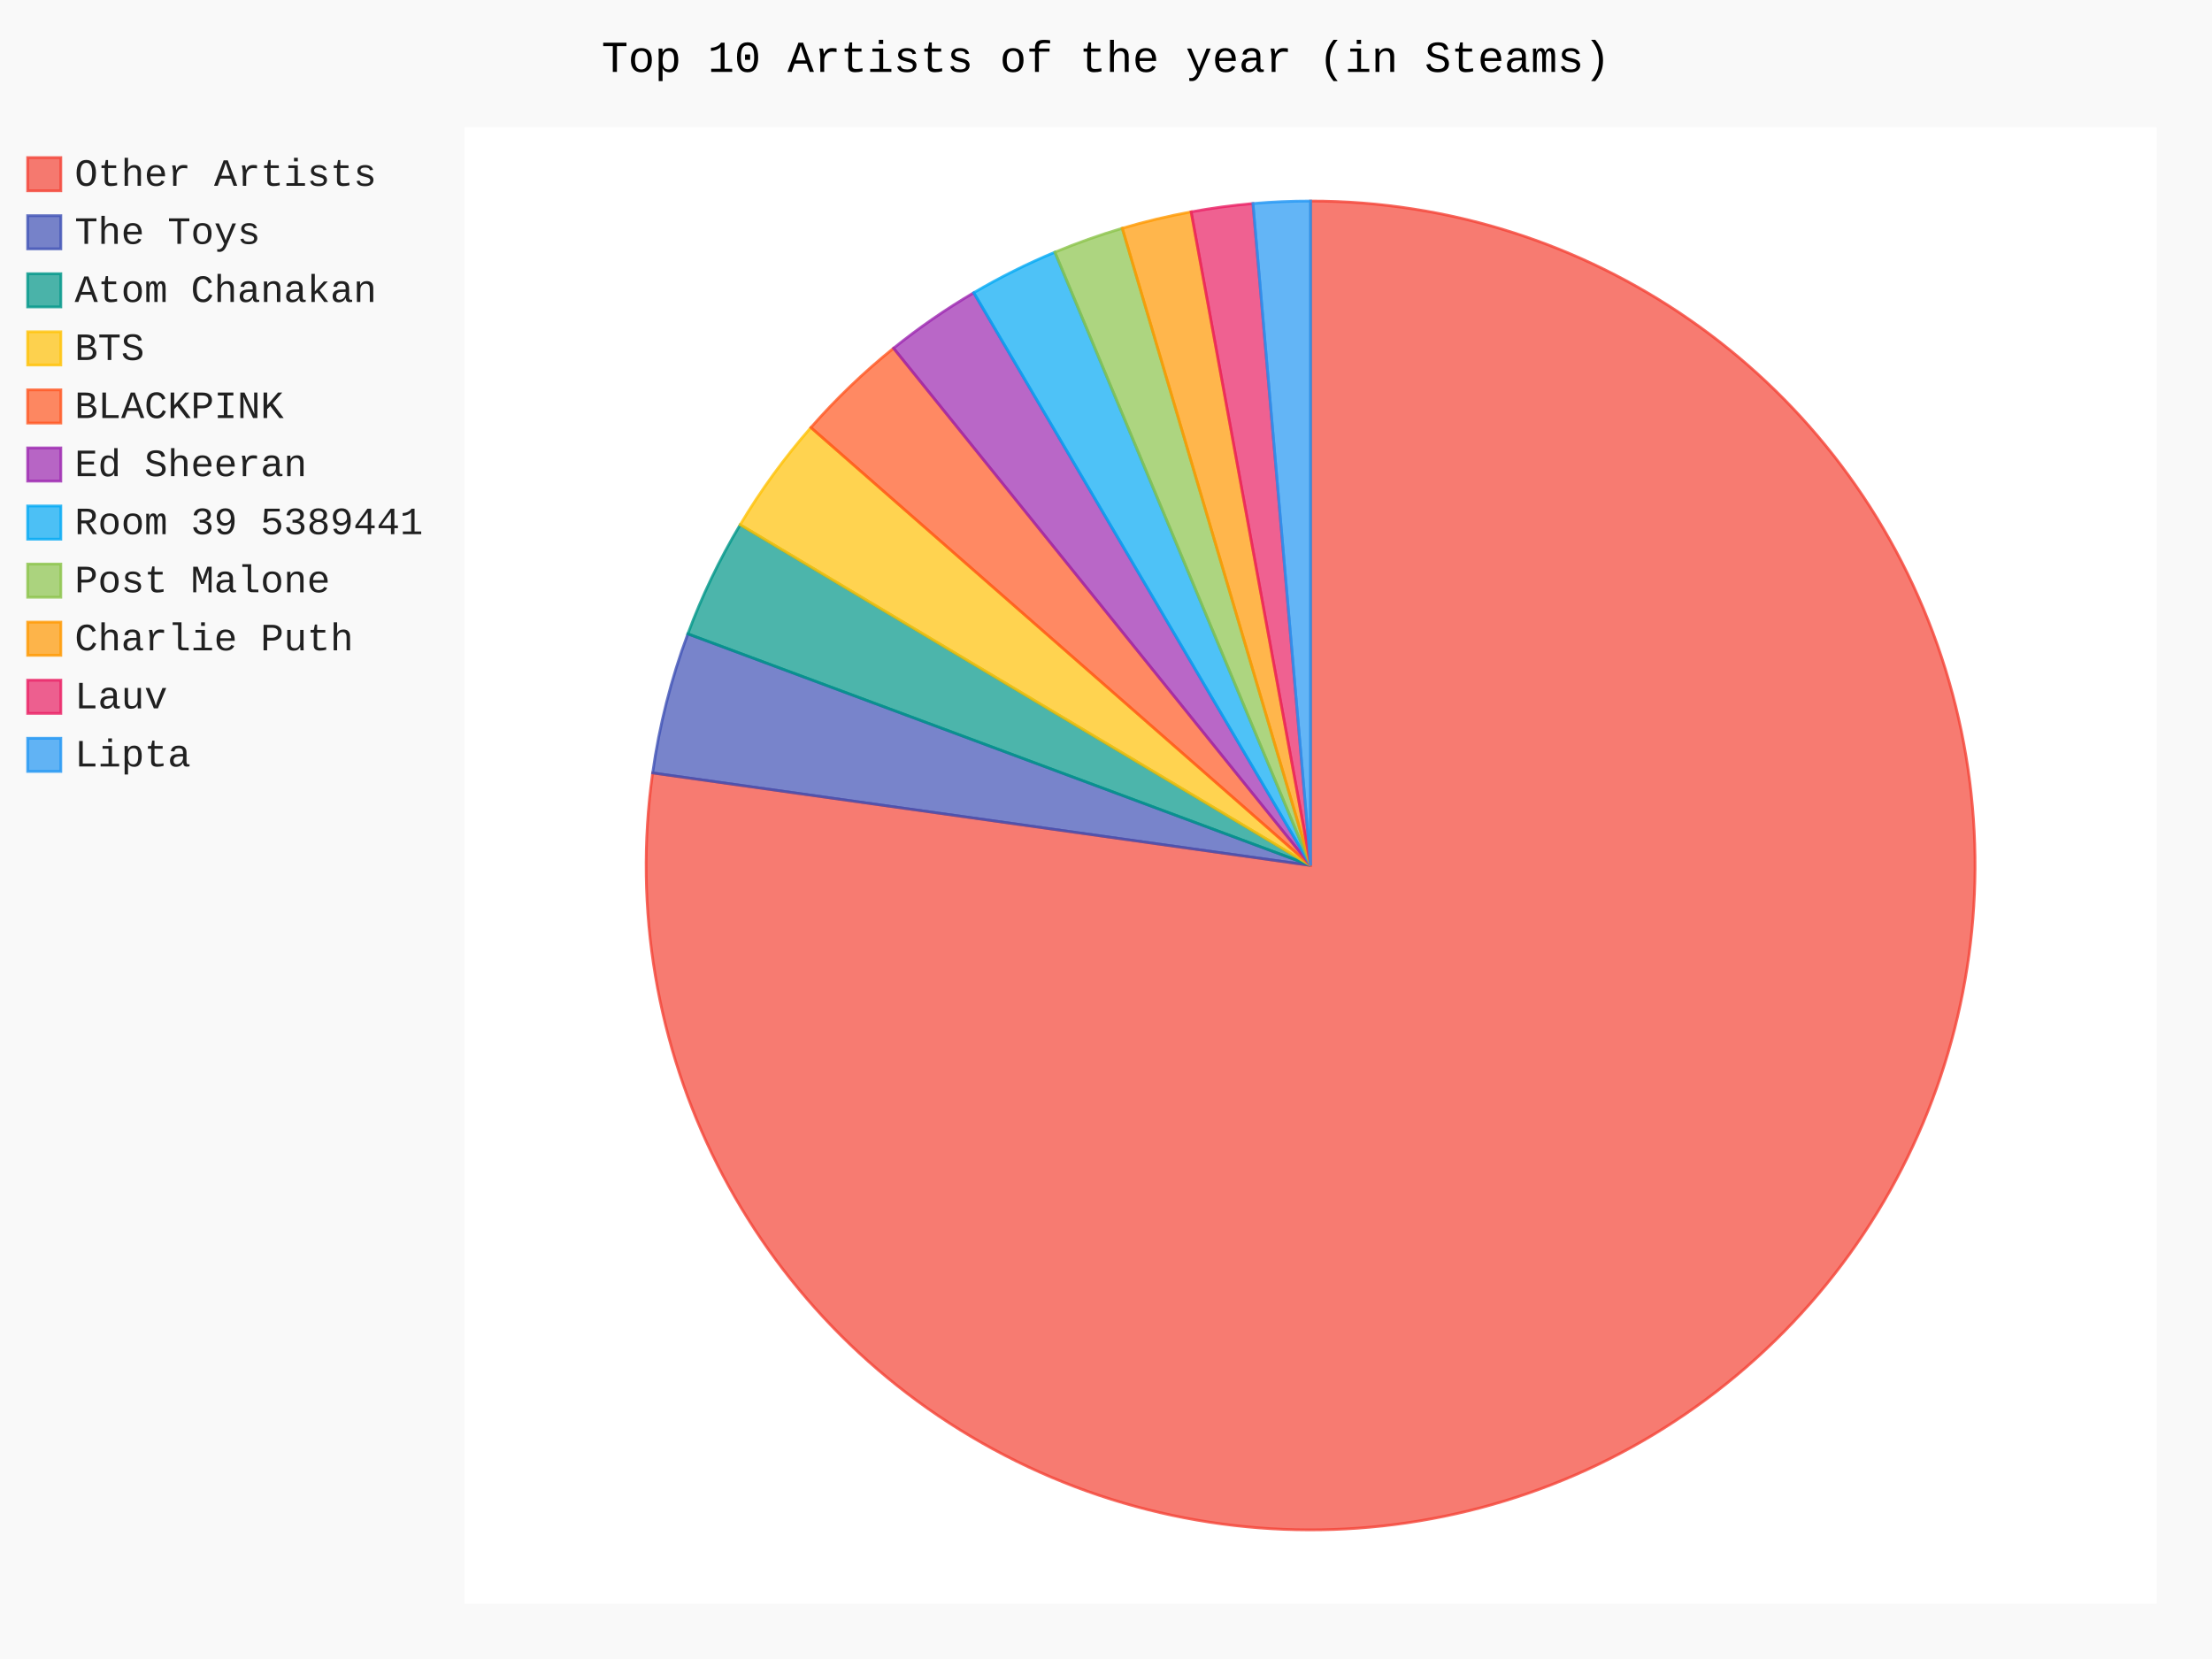
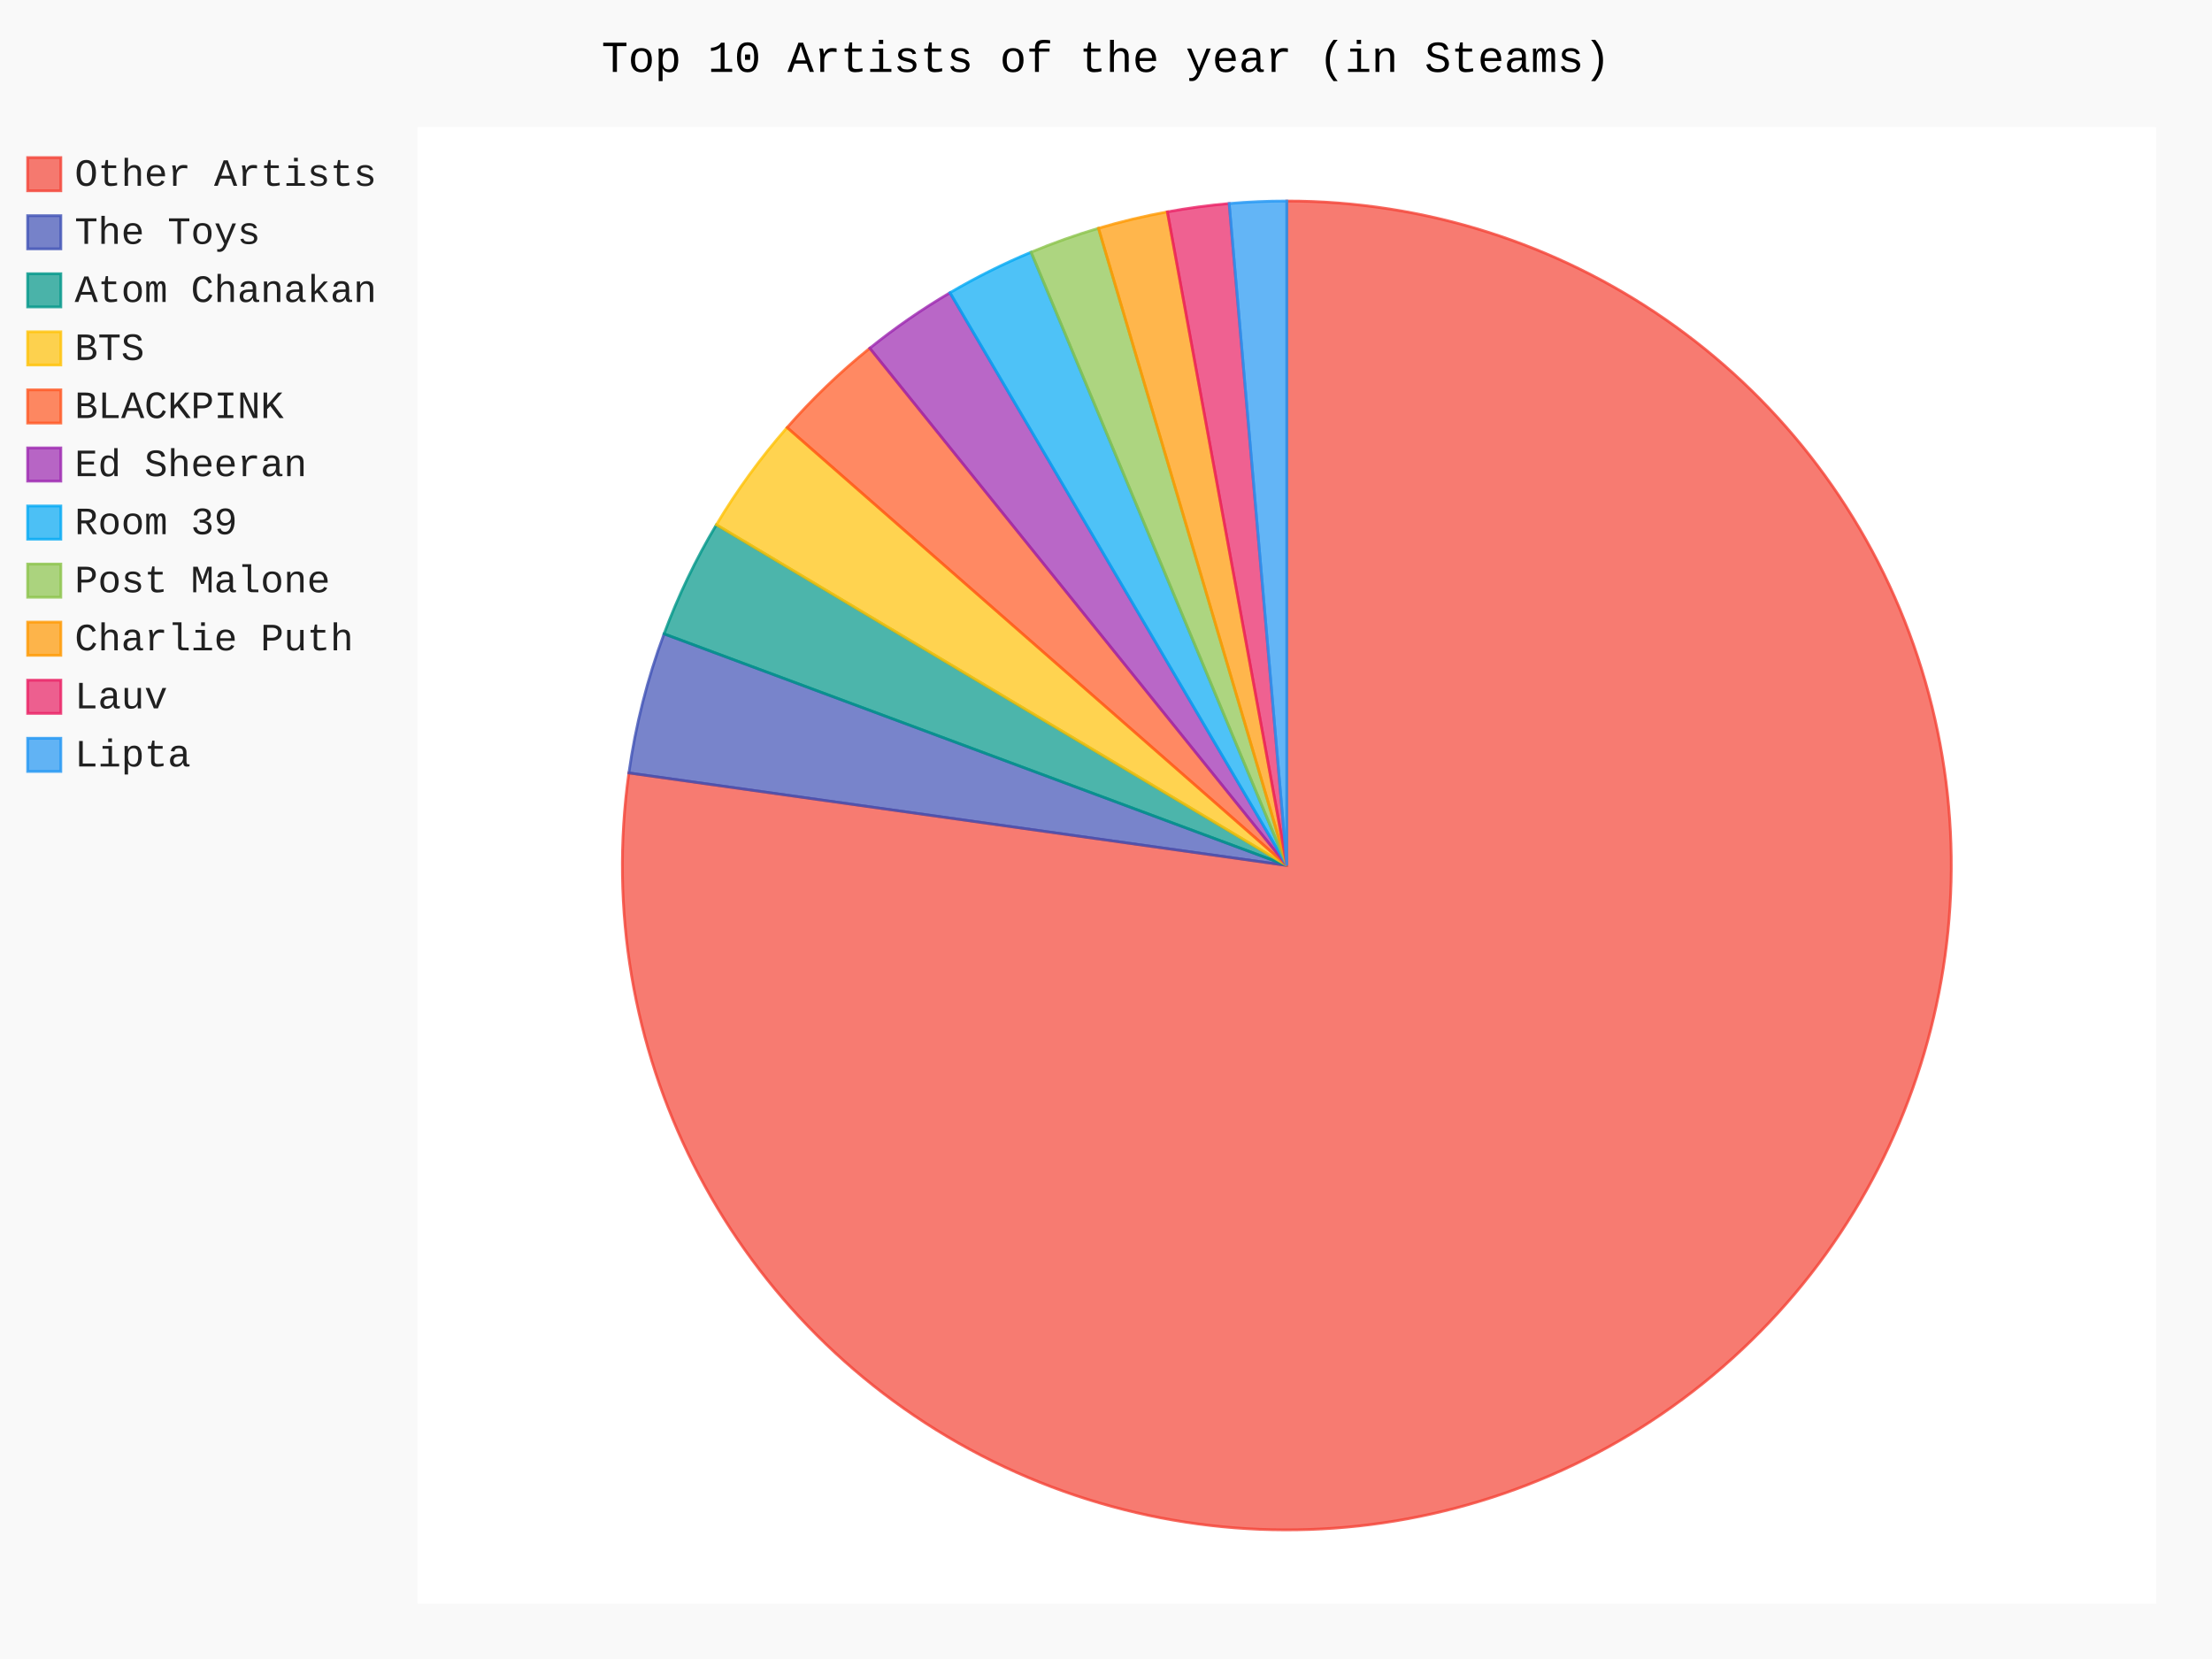
- <svg xmlns="http://www.w3.org/2000/svg" class="pygal-chart" id="chart-eff8e2c5-2c03-4f2f-a378-e4abe272091d" viewBox="0 0 800 600">
+ <svg xmlns="http://www.w3.org/2000/svg" class="pygal-chart" id="chart-adfac7b2-678f-4e0e-8c27-351b43aeeece" viewBox="0 0 800 600">
  <defs>
-     <style type="text/css">#chart-eff8e2c5-2c03-4f2f-a378-e4abe272091d{-webkit-user-select:none;-webkit-font-smoothing:antialiased;font-family:Consolas,"Liberation Mono",Menlo,Courier,monospace}#chart-eff8e2c5-2c03-4f2f-a378-e4abe272091d .title{font-family:Consolas,"Liberation Mono",Menlo,Courier,monospace;font-size:16px}#chart-eff8e2c5-2c03-4f2f-a378-e4abe272091d .legends .legend text{font-family:Consolas,"Liberation Mono",Menlo,Courier,monospace;font-size:14px}#chart-eff8e2c5-2c03-4f2f-a378-e4abe272091d .axis text{font-family:Consolas,"Liberation Mono",Menlo,Courier,monospace;font-size:10px}#chart-eff8e2c5-2c03-4f2f-a378-e4abe272091d .axis text.major{font-family:Consolas,"Liberation Mono",Menlo,Courier,monospace;font-size:10px}#chart-eff8e2c5-2c03-4f2f-a378-e4abe272091d .text-overlay text.value{font-family:Consolas,"Liberation Mono",Menlo,Courier,monospace;font-size:16px}#chart-eff8e2c5-2c03-4f2f-a378-e4abe272091d .text-overlay text.label{font-family:Consolas,"Liberation Mono",Menlo,Courier,monospace;font-size:10px}#chart-eff8e2c5-2c03-4f2f-a378-e4abe272091d .tooltip{font-family:Consolas,"Liberation Mono",Menlo,Courier,monospace;font-size:14px}#chart-eff8e2c5-2c03-4f2f-a378-e4abe272091d text.no_data{font-family:Consolas,"Liberation Mono",Menlo,Courier,monospace;font-size:64px}
- #chart-eff8e2c5-2c03-4f2f-a378-e4abe272091d{background-color:rgba(249,249,249,1)}#chart-eff8e2c5-2c03-4f2f-a378-e4abe272091d path,#chart-eff8e2c5-2c03-4f2f-a378-e4abe272091d line,#chart-eff8e2c5-2c03-4f2f-a378-e4abe272091d rect,#chart-eff8e2c5-2c03-4f2f-a378-e4abe272091d circle{-webkit-transition:150ms;-moz-transition:150ms;transition:150ms}#chart-eff8e2c5-2c03-4f2f-a378-e4abe272091d .graph &gt; .background{fill:rgba(249,249,249,1)}#chart-eff8e2c5-2c03-4f2f-a378-e4abe272091d .plot &gt; .background{fill:rgba(255,255,255,1)}#chart-eff8e2c5-2c03-4f2f-a378-e4abe272091d .graph{fill:rgba(0,0,0,.87)}#chart-eff8e2c5-2c03-4f2f-a378-e4abe272091d text.no_data{fill:rgba(0,0,0,1)}#chart-eff8e2c5-2c03-4f2f-a378-e4abe272091d .title{fill:rgba(0,0,0,1)}#chart-eff8e2c5-2c03-4f2f-a378-e4abe272091d .legends .legend text{fill:rgba(0,0,0,.87)}#chart-eff8e2c5-2c03-4f2f-a378-e4abe272091d .legends .legend:hover text{fill:rgba(0,0,0,1)}#chart-eff8e2c5-2c03-4f2f-a378-e4abe272091d .axis .line{stroke:rgba(0,0,0,1)}#chart-eff8e2c5-2c03-4f2f-a378-e4abe272091d .axis .guide.line{stroke:rgba(0,0,0,.54)}#chart-eff8e2c5-2c03-4f2f-a378-e4abe272091d .axis .major.line{stroke:rgba(0,0,0,.87)}#chart-eff8e2c5-2c03-4f2f-a378-e4abe272091d .axis text.major{fill:rgba(0,0,0,1)}#chart-eff8e2c5-2c03-4f2f-a378-e4abe272091d .axis.y .guides:hover .guide.line,#chart-eff8e2c5-2c03-4f2f-a378-e4abe272091d .line-graph .axis.x .guides:hover .guide.line,#chart-eff8e2c5-2c03-4f2f-a378-e4abe272091d .stackedline-graph .axis.x .guides:hover .guide.line,#chart-eff8e2c5-2c03-4f2f-a378-e4abe272091d .xy-graph .axis.x .guides:hover .guide.line{stroke:rgba(0,0,0,1)}#chart-eff8e2c5-2c03-4f2f-a378-e4abe272091d .axis .guides:hover text{fill:rgba(0,0,0,1)}#chart-eff8e2c5-2c03-4f2f-a378-e4abe272091d .reactive{fill-opacity:.7;stroke-opacity:.8}#chart-eff8e2c5-2c03-4f2f-a378-e4abe272091d .ci{stroke:rgba(0,0,0,.87)}#chart-eff8e2c5-2c03-4f2f-a378-e4abe272091d .reactive.active,#chart-eff8e2c5-2c03-4f2f-a378-e4abe272091d .active .reactive{fill-opacity:.8;stroke-opacity:.9;stroke-width:4}#chart-eff8e2c5-2c03-4f2f-a378-e4abe272091d .ci .reactive.active{stroke-width:1.5}#chart-eff8e2c5-2c03-4f2f-a378-e4abe272091d .series text{fill:rgba(0,0,0,1)}#chart-eff8e2c5-2c03-4f2f-a378-e4abe272091d .tooltip rect{fill:rgba(255,255,255,1);stroke:rgba(0,0,0,1);-webkit-transition:opacity 150ms;-moz-transition:opacity 150ms;transition:opacity 150ms}#chart-eff8e2c5-2c03-4f2f-a378-e4abe272091d .tooltip .label{fill:rgba(0,0,0,.87)}#chart-eff8e2c5-2c03-4f2f-a378-e4abe272091d .tooltip .label{fill:rgba(0,0,0,.87)}#chart-eff8e2c5-2c03-4f2f-a378-e4abe272091d .tooltip .legend{font-size:.8em;fill:rgba(0,0,0,.54)}#chart-eff8e2c5-2c03-4f2f-a378-e4abe272091d .tooltip .x_label{font-size:.6em;fill:rgba(0,0,0,1)}#chart-eff8e2c5-2c03-4f2f-a378-e4abe272091d .tooltip .xlink{font-size:.5em;text-decoration:underline}#chart-eff8e2c5-2c03-4f2f-a378-e4abe272091d .tooltip .value{font-size:1.5em}#chart-eff8e2c5-2c03-4f2f-a378-e4abe272091d .bound{font-size:.5em}#chart-eff8e2c5-2c03-4f2f-a378-e4abe272091d .max-value{font-size:.75em;fill:rgba(0,0,0,.54)}#chart-eff8e2c5-2c03-4f2f-a378-e4abe272091d .map-element{fill:rgba(255,255,255,1);stroke:rgba(0,0,0,.54) !important}#chart-eff8e2c5-2c03-4f2f-a378-e4abe272091d .map-element .reactive{fill-opacity:inherit;stroke-opacity:inherit}#chart-eff8e2c5-2c03-4f2f-a378-e4abe272091d .color-0,#chart-eff8e2c5-2c03-4f2f-a378-e4abe272091d .color-0 a:visited{stroke:#F44336;fill:#F44336}#chart-eff8e2c5-2c03-4f2f-a378-e4abe272091d .color-1,#chart-eff8e2c5-2c03-4f2f-a378-e4abe272091d .color-1 a:visited{stroke:#3F51B5;fill:#3F51B5}#chart-eff8e2c5-2c03-4f2f-a378-e4abe272091d .color-2,#chart-eff8e2c5-2c03-4f2f-a378-e4abe272091d .color-2 a:visited{stroke:#009688;fill:#009688}#chart-eff8e2c5-2c03-4f2f-a378-e4abe272091d .color-3,#chart-eff8e2c5-2c03-4f2f-a378-e4abe272091d .color-3 a:visited{stroke:#FFC107;fill:#FFC107}#chart-eff8e2c5-2c03-4f2f-a378-e4abe272091d .color-4,#chart-eff8e2c5-2c03-4f2f-a378-e4abe272091d .color-4 a:visited{stroke:#FF5722;fill:#FF5722}#chart-eff8e2c5-2c03-4f2f-a378-e4abe272091d .color-5,#chart-eff8e2c5-2c03-4f2f-a378-e4abe272091d .color-5 a:visited{stroke:#9C27B0;fill:#9C27B0}#chart-eff8e2c5-2c03-4f2f-a378-e4abe272091d .color-6,#chart-eff8e2c5-2c03-4f2f-a378-e4abe272091d .color-6 a:visited{stroke:#03A9F4;fill:#03A9F4}#chart-eff8e2c5-2c03-4f2f-a378-e4abe272091d .color-7,#chart-eff8e2c5-2c03-4f2f-a378-e4abe272091d .color-7 a:visited{stroke:#8BC34A;fill:#8BC34A}#chart-eff8e2c5-2c03-4f2f-a378-e4abe272091d .color-8,#chart-eff8e2c5-2c03-4f2f-a378-e4abe272091d .color-8 a:visited{stroke:#FF9800;fill:#FF9800}#chart-eff8e2c5-2c03-4f2f-a378-e4abe272091d .color-9,#chart-eff8e2c5-2c03-4f2f-a378-e4abe272091d .color-9 a:visited{stroke:#E91E63;fill:#E91E63}#chart-eff8e2c5-2c03-4f2f-a378-e4abe272091d .color-10,#chart-eff8e2c5-2c03-4f2f-a378-e4abe272091d .color-10 a:visited{stroke:#2196F3;fill:#2196F3}#chart-eff8e2c5-2c03-4f2f-a378-e4abe272091d .text-overlay .color-0 text{fill:black}#chart-eff8e2c5-2c03-4f2f-a378-e4abe272091d .text-overlay .color-1 text{fill:black}#chart-eff8e2c5-2c03-4f2f-a378-e4abe272091d .text-overlay .color-2 text{fill:black}#chart-eff8e2c5-2c03-4f2f-a378-e4abe272091d .text-overlay .color-3 text{fill:black}#chart-eff8e2c5-2c03-4f2f-a378-e4abe272091d .text-overlay .color-4 text{fill:black}#chart-eff8e2c5-2c03-4f2f-a378-e4abe272091d .text-overlay .color-5 text{fill:black}#chart-eff8e2c5-2c03-4f2f-a378-e4abe272091d .text-overlay .color-6 text{fill:black}#chart-eff8e2c5-2c03-4f2f-a378-e4abe272091d .text-overlay .color-7 text{fill:black}#chart-eff8e2c5-2c03-4f2f-a378-e4abe272091d .text-overlay .color-8 text{fill:black}#chart-eff8e2c5-2c03-4f2f-a378-e4abe272091d .text-overlay .color-9 text{fill:black}#chart-eff8e2c5-2c03-4f2f-a378-e4abe272091d .text-overlay .color-10 text{fill:black}
- #chart-eff8e2c5-2c03-4f2f-a378-e4abe272091d text.no_data{text-anchor:middle}#chart-eff8e2c5-2c03-4f2f-a378-e4abe272091d .guide.line{fill:none}#chart-eff8e2c5-2c03-4f2f-a378-e4abe272091d .centered{text-anchor:middle}#chart-eff8e2c5-2c03-4f2f-a378-e4abe272091d .title{text-anchor:middle}#chart-eff8e2c5-2c03-4f2f-a378-e4abe272091d .legends .legend text{fill-opacity:1}#chart-eff8e2c5-2c03-4f2f-a378-e4abe272091d .axis.x text{text-anchor:middle}#chart-eff8e2c5-2c03-4f2f-a378-e4abe272091d .axis.x:not(.web) text[transform]{text-anchor:start}#chart-eff8e2c5-2c03-4f2f-a378-e4abe272091d .axis.x:not(.web) text[transform].backwards{text-anchor:end}#chart-eff8e2c5-2c03-4f2f-a378-e4abe272091d .axis.y text{text-anchor:end}#chart-eff8e2c5-2c03-4f2f-a378-e4abe272091d .axis.y text[transform].backwards{text-anchor:start}#chart-eff8e2c5-2c03-4f2f-a378-e4abe272091d .axis.y2 text{text-anchor:start}#chart-eff8e2c5-2c03-4f2f-a378-e4abe272091d .axis.y2 text[transform].backwards{text-anchor:end}#chart-eff8e2c5-2c03-4f2f-a378-e4abe272091d .axis .guide.line{stroke-dasharray:4,4}#chart-eff8e2c5-2c03-4f2f-a378-e4abe272091d .axis .major.guide.line{stroke-dasharray:6,6}#chart-eff8e2c5-2c03-4f2f-a378-e4abe272091d .horizontal .axis.y .guide.line,#chart-eff8e2c5-2c03-4f2f-a378-e4abe272091d .horizontal .axis.y2 .guide.line,#chart-eff8e2c5-2c03-4f2f-a378-e4abe272091d .vertical .axis.x .guide.line{opacity:0}#chart-eff8e2c5-2c03-4f2f-a378-e4abe272091d .horizontal .axis.always_show .guide.line,#chart-eff8e2c5-2c03-4f2f-a378-e4abe272091d .vertical .axis.always_show .guide.line{opacity:1 !important}#chart-eff8e2c5-2c03-4f2f-a378-e4abe272091d .axis.y .guides:hover .guide.line,#chart-eff8e2c5-2c03-4f2f-a378-e4abe272091d .axis.y2 .guides:hover .guide.line,#chart-eff8e2c5-2c03-4f2f-a378-e4abe272091d .axis.x .guides:hover .guide.line{opacity:1}#chart-eff8e2c5-2c03-4f2f-a378-e4abe272091d .axis .guides:hover text{opacity:1}#chart-eff8e2c5-2c03-4f2f-a378-e4abe272091d .nofill{fill:none}#chart-eff8e2c5-2c03-4f2f-a378-e4abe272091d .subtle-fill{fill-opacity:.2}#chart-eff8e2c5-2c03-4f2f-a378-e4abe272091d .dot{stroke-width:1px;fill-opacity:1}#chart-eff8e2c5-2c03-4f2f-a378-e4abe272091d .dot.active{stroke-width:5px}#chart-eff8e2c5-2c03-4f2f-a378-e4abe272091d .dot.negative{fill:transparent}#chart-eff8e2c5-2c03-4f2f-a378-e4abe272091d text,#chart-eff8e2c5-2c03-4f2f-a378-e4abe272091d tspan{stroke:none !important}#chart-eff8e2c5-2c03-4f2f-a378-e4abe272091d .series text.active{opacity:1}#chart-eff8e2c5-2c03-4f2f-a378-e4abe272091d .tooltip rect{fill-opacity:.95;stroke-width:.5}#chart-eff8e2c5-2c03-4f2f-a378-e4abe272091d .tooltip text{fill-opacity:1}#chart-eff8e2c5-2c03-4f2f-a378-e4abe272091d .showable{visibility:hidden}#chart-eff8e2c5-2c03-4f2f-a378-e4abe272091d .showable.shown{visibility:visible}#chart-eff8e2c5-2c03-4f2f-a378-e4abe272091d .gauge-background{fill:rgba(229,229,229,1);stroke:none}#chart-eff8e2c5-2c03-4f2f-a378-e4abe272091d .bg-lines{stroke:rgba(249,249,249,1);stroke-width:2px}</style>
+     <style type="text/css">#chart-adfac7b2-678f-4e0e-8c27-351b43aeeece{-webkit-user-select:none;-webkit-font-smoothing:antialiased;font-family:Consolas,"Liberation Mono",Menlo,Courier,monospace}#chart-adfac7b2-678f-4e0e-8c27-351b43aeeece .title{font-family:Consolas,"Liberation Mono",Menlo,Courier,monospace;font-size:16px}#chart-adfac7b2-678f-4e0e-8c27-351b43aeeece .legends .legend text{font-family:Consolas,"Liberation Mono",Menlo,Courier,monospace;font-size:14px}#chart-adfac7b2-678f-4e0e-8c27-351b43aeeece .axis text{font-family:Consolas,"Liberation Mono",Menlo,Courier,monospace;font-size:10px}#chart-adfac7b2-678f-4e0e-8c27-351b43aeeece .axis text.major{font-family:Consolas,"Liberation Mono",Menlo,Courier,monospace;font-size:10px}#chart-adfac7b2-678f-4e0e-8c27-351b43aeeece .text-overlay text.value{font-family:Consolas,"Liberation Mono",Menlo,Courier,monospace;font-size:16px}#chart-adfac7b2-678f-4e0e-8c27-351b43aeeece .text-overlay text.label{font-family:Consolas,"Liberation Mono",Menlo,Courier,monospace;font-size:10px}#chart-adfac7b2-678f-4e0e-8c27-351b43aeeece .tooltip{font-family:Consolas,"Liberation Mono",Menlo,Courier,monospace;font-size:14px}#chart-adfac7b2-678f-4e0e-8c27-351b43aeeece text.no_data{font-family:Consolas,"Liberation Mono",Menlo,Courier,monospace;font-size:64px}
+ #chart-adfac7b2-678f-4e0e-8c27-351b43aeeece{background-color:rgba(249,249,249,1)}#chart-adfac7b2-678f-4e0e-8c27-351b43aeeece path,#chart-adfac7b2-678f-4e0e-8c27-351b43aeeece line,#chart-adfac7b2-678f-4e0e-8c27-351b43aeeece rect,#chart-adfac7b2-678f-4e0e-8c27-351b43aeeece circle{-webkit-transition:150ms;-moz-transition:150ms;transition:150ms}#chart-adfac7b2-678f-4e0e-8c27-351b43aeeece .graph &gt; .background{fill:rgba(249,249,249,1)}#chart-adfac7b2-678f-4e0e-8c27-351b43aeeece .plot &gt; .background{fill:rgba(255,255,255,1)}#chart-adfac7b2-678f-4e0e-8c27-351b43aeeece .graph{fill:rgba(0,0,0,.87)}#chart-adfac7b2-678f-4e0e-8c27-351b43aeeece text.no_data{fill:rgba(0,0,0,1)}#chart-adfac7b2-678f-4e0e-8c27-351b43aeeece .title{fill:rgba(0,0,0,1)}#chart-adfac7b2-678f-4e0e-8c27-351b43aeeece .legends .legend text{fill:rgba(0,0,0,.87)}#chart-adfac7b2-678f-4e0e-8c27-351b43aeeece .legends .legend:hover text{fill:rgba(0,0,0,1)}#chart-adfac7b2-678f-4e0e-8c27-351b43aeeece .axis .line{stroke:rgba(0,0,0,1)}#chart-adfac7b2-678f-4e0e-8c27-351b43aeeece .axis .guide.line{stroke:rgba(0,0,0,.54)}#chart-adfac7b2-678f-4e0e-8c27-351b43aeeece .axis .major.line{stroke:rgba(0,0,0,.87)}#chart-adfac7b2-678f-4e0e-8c27-351b43aeeece .axis text.major{fill:rgba(0,0,0,1)}#chart-adfac7b2-678f-4e0e-8c27-351b43aeeece .axis.y .guides:hover .guide.line,#chart-adfac7b2-678f-4e0e-8c27-351b43aeeece .line-graph .axis.x .guides:hover .guide.line,#chart-adfac7b2-678f-4e0e-8c27-351b43aeeece .stackedline-graph .axis.x .guides:hover .guide.line,#chart-adfac7b2-678f-4e0e-8c27-351b43aeeece .xy-graph .axis.x .guides:hover .guide.line{stroke:rgba(0,0,0,1)}#chart-adfac7b2-678f-4e0e-8c27-351b43aeeece .axis .guides:hover text{fill:rgba(0,0,0,1)}#chart-adfac7b2-678f-4e0e-8c27-351b43aeeece .reactive{fill-opacity:.7;stroke-opacity:.8}#chart-adfac7b2-678f-4e0e-8c27-351b43aeeece .ci{stroke:rgba(0,0,0,.87)}#chart-adfac7b2-678f-4e0e-8c27-351b43aeeece .reactive.active,#chart-adfac7b2-678f-4e0e-8c27-351b43aeeece .active .reactive{fill-opacity:.8;stroke-opacity:.9;stroke-width:4}#chart-adfac7b2-678f-4e0e-8c27-351b43aeeece .ci .reactive.active{stroke-width:1.5}#chart-adfac7b2-678f-4e0e-8c27-351b43aeeece .series text{fill:rgba(0,0,0,1)}#chart-adfac7b2-678f-4e0e-8c27-351b43aeeece .tooltip rect{fill:rgba(255,255,255,1);stroke:rgba(0,0,0,1);-webkit-transition:opacity 150ms;-moz-transition:opacity 150ms;transition:opacity 150ms}#chart-adfac7b2-678f-4e0e-8c27-351b43aeeece .tooltip .label{fill:rgba(0,0,0,.87)}#chart-adfac7b2-678f-4e0e-8c27-351b43aeeece .tooltip .label{fill:rgba(0,0,0,.87)}#chart-adfac7b2-678f-4e0e-8c27-351b43aeeece .tooltip .legend{font-size:.8em;fill:rgba(0,0,0,.54)}#chart-adfac7b2-678f-4e0e-8c27-351b43aeeece .tooltip .x_label{font-size:.6em;fill:rgba(0,0,0,1)}#chart-adfac7b2-678f-4e0e-8c27-351b43aeeece .tooltip .xlink{font-size:.5em;text-decoration:underline}#chart-adfac7b2-678f-4e0e-8c27-351b43aeeece .tooltip .value{font-size:1.5em}#chart-adfac7b2-678f-4e0e-8c27-351b43aeeece .bound{font-size:.5em}#chart-adfac7b2-678f-4e0e-8c27-351b43aeeece .max-value{font-size:.75em;fill:rgba(0,0,0,.54)}#chart-adfac7b2-678f-4e0e-8c27-351b43aeeece .map-element{fill:rgba(255,255,255,1);stroke:rgba(0,0,0,.54) !important}#chart-adfac7b2-678f-4e0e-8c27-351b43aeeece .map-element .reactive{fill-opacity:inherit;stroke-opacity:inherit}#chart-adfac7b2-678f-4e0e-8c27-351b43aeeece .color-0,#chart-adfac7b2-678f-4e0e-8c27-351b43aeeece .color-0 a:visited{stroke:#F44336;fill:#F44336}#chart-adfac7b2-678f-4e0e-8c27-351b43aeeece .color-1,#chart-adfac7b2-678f-4e0e-8c27-351b43aeeece .color-1 a:visited{stroke:#3F51B5;fill:#3F51B5}#chart-adfac7b2-678f-4e0e-8c27-351b43aeeece .color-2,#chart-adfac7b2-678f-4e0e-8c27-351b43aeeece .color-2 a:visited{stroke:#009688;fill:#009688}#chart-adfac7b2-678f-4e0e-8c27-351b43aeeece .color-3,#chart-adfac7b2-678f-4e0e-8c27-351b43aeeece .color-3 a:visited{stroke:#FFC107;fill:#FFC107}#chart-adfac7b2-678f-4e0e-8c27-351b43aeeece .color-4,#chart-adfac7b2-678f-4e0e-8c27-351b43aeeece .color-4 a:visited{stroke:#FF5722;fill:#FF5722}#chart-adfac7b2-678f-4e0e-8c27-351b43aeeece .color-5,#chart-adfac7b2-678f-4e0e-8c27-351b43aeeece .color-5 a:visited{stroke:#9C27B0;fill:#9C27B0}#chart-adfac7b2-678f-4e0e-8c27-351b43aeeece .color-6,#chart-adfac7b2-678f-4e0e-8c27-351b43aeeece .color-6 a:visited{stroke:#03A9F4;fill:#03A9F4}#chart-adfac7b2-678f-4e0e-8c27-351b43aeeece .color-7,#chart-adfac7b2-678f-4e0e-8c27-351b43aeeece .color-7 a:visited{stroke:#8BC34A;fill:#8BC34A}#chart-adfac7b2-678f-4e0e-8c27-351b43aeeece .color-8,#chart-adfac7b2-678f-4e0e-8c27-351b43aeeece .color-8 a:visited{stroke:#FF9800;fill:#FF9800}#chart-adfac7b2-678f-4e0e-8c27-351b43aeeece .color-9,#chart-adfac7b2-678f-4e0e-8c27-351b43aeeece .color-9 a:visited{stroke:#E91E63;fill:#E91E63}#chart-adfac7b2-678f-4e0e-8c27-351b43aeeece .color-10,#chart-adfac7b2-678f-4e0e-8c27-351b43aeeece .color-10 a:visited{stroke:#2196F3;fill:#2196F3}#chart-adfac7b2-678f-4e0e-8c27-351b43aeeece .text-overlay .color-0 text{fill:black}#chart-adfac7b2-678f-4e0e-8c27-351b43aeeece .text-overlay .color-1 text{fill:black}#chart-adfac7b2-678f-4e0e-8c27-351b43aeeece .text-overlay .color-2 text{fill:black}#chart-adfac7b2-678f-4e0e-8c27-351b43aeeece .text-overlay .color-3 text{fill:black}#chart-adfac7b2-678f-4e0e-8c27-351b43aeeece .text-overlay .color-4 text{fill:black}#chart-adfac7b2-678f-4e0e-8c27-351b43aeeece .text-overlay .color-5 text{fill:black}#chart-adfac7b2-678f-4e0e-8c27-351b43aeeece .text-overlay .color-6 text{fill:black}#chart-adfac7b2-678f-4e0e-8c27-351b43aeeece .text-overlay .color-7 text{fill:black}#chart-adfac7b2-678f-4e0e-8c27-351b43aeeece .text-overlay .color-8 text{fill:black}#chart-adfac7b2-678f-4e0e-8c27-351b43aeeece .text-overlay .color-9 text{fill:black}#chart-adfac7b2-678f-4e0e-8c27-351b43aeeece .text-overlay .color-10 text{fill:black}
+ #chart-adfac7b2-678f-4e0e-8c27-351b43aeeece text.no_data{text-anchor:middle}#chart-adfac7b2-678f-4e0e-8c27-351b43aeeece .guide.line{fill:none}#chart-adfac7b2-678f-4e0e-8c27-351b43aeeece .centered{text-anchor:middle}#chart-adfac7b2-678f-4e0e-8c27-351b43aeeece .title{text-anchor:middle}#chart-adfac7b2-678f-4e0e-8c27-351b43aeeece .legends .legend text{fill-opacity:1}#chart-adfac7b2-678f-4e0e-8c27-351b43aeeece .axis.x text{text-anchor:middle}#chart-adfac7b2-678f-4e0e-8c27-351b43aeeece .axis.x:not(.web) text[transform]{text-anchor:start}#chart-adfac7b2-678f-4e0e-8c27-351b43aeeece .axis.x:not(.web) text[transform].backwards{text-anchor:end}#chart-adfac7b2-678f-4e0e-8c27-351b43aeeece .axis.y text{text-anchor:end}#chart-adfac7b2-678f-4e0e-8c27-351b43aeeece .axis.y text[transform].backwards{text-anchor:start}#chart-adfac7b2-678f-4e0e-8c27-351b43aeeece .axis.y2 text{text-anchor:start}#chart-adfac7b2-678f-4e0e-8c27-351b43aeeece .axis.y2 text[transform].backwards{text-anchor:end}#chart-adfac7b2-678f-4e0e-8c27-351b43aeeece .axis .guide.line{stroke-dasharray:4,4}#chart-adfac7b2-678f-4e0e-8c27-351b43aeeece .axis .major.guide.line{stroke-dasharray:6,6}#chart-adfac7b2-678f-4e0e-8c27-351b43aeeece .horizontal .axis.y .guide.line,#chart-adfac7b2-678f-4e0e-8c27-351b43aeeece .horizontal .axis.y2 .guide.line,#chart-adfac7b2-678f-4e0e-8c27-351b43aeeece .vertical .axis.x .guide.line{opacity:0}#chart-adfac7b2-678f-4e0e-8c27-351b43aeeece .horizontal .axis.always_show .guide.line,#chart-adfac7b2-678f-4e0e-8c27-351b43aeeece .vertical .axis.always_show .guide.line{opacity:1 !important}#chart-adfac7b2-678f-4e0e-8c27-351b43aeeece .axis.y .guides:hover .guide.line,#chart-adfac7b2-678f-4e0e-8c27-351b43aeeece .axis.y2 .guides:hover .guide.line,#chart-adfac7b2-678f-4e0e-8c27-351b43aeeece .axis.x .guides:hover .guide.line{opacity:1}#chart-adfac7b2-678f-4e0e-8c27-351b43aeeece .axis .guides:hover text{opacity:1}#chart-adfac7b2-678f-4e0e-8c27-351b43aeeece .nofill{fill:none}#chart-adfac7b2-678f-4e0e-8c27-351b43aeeece .subtle-fill{fill-opacity:.2}#chart-adfac7b2-678f-4e0e-8c27-351b43aeeece .dot{stroke-width:1px;fill-opacity:1}#chart-adfac7b2-678f-4e0e-8c27-351b43aeeece .dot.active{stroke-width:5px}#chart-adfac7b2-678f-4e0e-8c27-351b43aeeece .dot.negative{fill:transparent}#chart-adfac7b2-678f-4e0e-8c27-351b43aeeece text,#chart-adfac7b2-678f-4e0e-8c27-351b43aeeece tspan{stroke:none !important}#chart-adfac7b2-678f-4e0e-8c27-351b43aeeece .series text.active{opacity:1}#chart-adfac7b2-678f-4e0e-8c27-351b43aeeece .tooltip rect{fill-opacity:.95;stroke-width:.5}#chart-adfac7b2-678f-4e0e-8c27-351b43aeeece .tooltip text{fill-opacity:1}#chart-adfac7b2-678f-4e0e-8c27-351b43aeeece .showable{visibility:hidden}#chart-adfac7b2-678f-4e0e-8c27-351b43aeeece .showable.shown{visibility:visible}#chart-adfac7b2-678f-4e0e-8c27-351b43aeeece .gauge-background{fill:rgba(229,229,229,1);stroke:none}#chart-adfac7b2-678f-4e0e-8c27-351b43aeeece .bg-lines{stroke:rgba(249,249,249,1);stroke-width:2px}</style>
  </defs>
  <g class="graph pie-graph vertical">
    <rect class="background" height="600" width="800" x="0" y="0" />
-     <g class="plot" transform="translate(168, 46)">
-       <rect class="background" height="534" width="612.0" x="0" y="0" />
+     <g class="plot" transform="translate(151, 46)">
+       <rect class="background" height="534" width="628.8" x="0" y="0" />
      <g class="series serie-0 color-0">
        <g class="slices">
          <g class="slice">
-             <path class="slice reactive tooltip-trigger" d="M306 26.7 A240.3 240.3 0 1 1 68.039 233.551 L306 267 A0 0 0 1 0 306 267 z" />
+             <path class="slice reactive tooltip-trigger" d="M314.4 26.7 A240.3 240.3 0 1 1 76.439 233.551 L314.4 267 A0 0 0 1 0 314.4 267 z" />
          </g>
        </g>
      </g>
      <g class="series serie-1 color-1">
        <g class="slices">
          <g class="slice">
-             <path class="slice reactive tooltip-trigger" d="M68.039 233.551 A240.3 240.3 0 0 1 80.766 183.253 L306 267 A0 0 0 0 0 306 267 z" />
+             <path class="slice reactive tooltip-trigger" d="M76.439 233.551 A240.3 240.3 0 0 1 89.166 183.253 L314.4 267 A0 0 0 0 0 314.4 267 z" />
          </g>
        </g>
      </g>
      <g class="series serie-2 color-2">
        <g class="slices">
          <g class="slice">
-             <path class="slice reactive tooltip-trigger" d="M80.766 183.253 A240.3 240.3 0 0 1 99.69 143.792 L306 267 A0 0 0 0 0 306 267 z" />
+             <path class="slice reactive tooltip-trigger" d="M89.166 183.253 A240.3 240.3 0 0 1 108.09 143.792 L314.4 267 A0 0 0 0 0 314.4 267 z" />
          </g>
        </g>
      </g>
      <g class="series serie-3 color-3">
        <g class="slices">
          <g class="slice">
-             <path class="slice reactive tooltip-trigger" d="M99.69 143.792 A240.3 240.3 0 0 1 125.271 108.629 L306 267 A0 0 0 0 0 306 267 z" />
+             <path class="slice reactive tooltip-trigger" d="M108.09 143.792 A240.3 240.3 0 0 1 133.671 108.629 L314.4 267 A0 0 0 0 0 314.4 267 z" />
          </g>
        </g>
      </g>
      <g class="series serie-4 color-4">
        <g class="slices">
          <g class="slice">
-             <path class="slice reactive tooltip-trigger" d="M125.271 108.629 A240.3 240.3 0 0 1 155.162 79.939 L306 267 A0 0 0 0 0 306 267 z" />
+             <path class="slice reactive tooltip-trigger" d="M133.671 108.629 A240.3 240.3 0 0 1 163.562 79.939 L314.4 267 A0 0 0 0 0 314.4 267 z" />
          </g>
        </g>
      </g>
      <g class="series serie-5 color-5">
        <g class="slices">
          <g class="slice">
-             <path class="slice reactive tooltip-trigger" d="M155.162 79.939 A240.3 240.3 0 0 1 184.164 59.877 L306 267 A0 0 0 0 0 306 267 z" />
+             <path class="slice reactive tooltip-trigger" d="M163.562 79.939 A240.3 240.3 0 0 1 192.564 59.877 L314.4 267 A0 0 0 0 0 314.4 267 z" />
          </g>
        </g>
      </g>
      <g class="series serie-6 color-6">
        <g class="slices">
          <g class="slice">
-             <path class="slice reactive tooltip-trigger" d="M184.164 59.877 A240.3 240.3 0 0 1 213.506 45.214 L306 267 A0 0 0 0 0 306 267 z" />
+             <path class="slice reactive tooltip-trigger" d="M192.564 59.877 A240.3 240.3 0 0 1 221.906 45.214 L314.4 267 A0 0 0 0 0 314.4 267 z" />
          </g>
        </g>
      </g>
      <g class="series serie-7 color-7">
        <g class="slices">
          <g class="slice">
-             <path class="slice reactive tooltip-trigger" d="M213.506 45.214 A240.3 240.3 0 0 1 237.874 36.559 L306 267 A0 0 0 0 0 306 267 z" />
+             <path class="slice reactive tooltip-trigger" d="M221.906 45.214 A240.3 240.3 0 0 1 246.274 36.559 L314.4 267 A0 0 0 0 0 314.4 267 z" />
          </g>
        </g>
      </g>
      <g class="series serie-8 color-8">
        <g class="slices">
          <g class="slice">
-             <path class="slice reactive tooltip-trigger" d="M237.874 36.559 A240.3 240.3 0 0 1 262.788 30.617 L306 267 A0 0 0 0 0 306 267 z" />
+             <path class="slice reactive tooltip-trigger" d="M246.274 36.559 A240.3 240.3 0 0 1 271.188 30.617 L314.4 267 A0 0 0 0 0 314.4 267 z" />
          </g>
        </g>
      </g>
      <g class="series serie-9 color-9">
        <g class="slices">
          <g class="slice">
-             <path class="slice reactive tooltip-trigger" d="M262.788 30.617 A240.3 240.3 0 0 1 285.138 27.607 L306 267 A0 0 0 0 0 306 267 z" />
+             <path class="slice reactive tooltip-trigger" d="M271.188 30.617 A240.3 240.3 0 0 1 293.538 27.607 L314.4 267 A0 0 0 0 0 314.4 267 z" />
          </g>
        </g>
      </g>
      <g class="series serie-10 color-10">
        <g class="slices">
          <g class="slice">
-             <path class="slice reactive tooltip-trigger" d="M285.138 27.607 A240.3 240.3 0 0 1 306 26.7 L306 267 A0 0 0 0 0 306 267 z" />
+             <path class="slice reactive tooltip-trigger" d="M293.538 27.607 A240.3 240.3 0 0 1 314.4 26.7 L314.4 267 A0 0 0 0 0 314.4 267 z" />
          </g>
        </g>
      </g>
    </g>
    <g class="titles">
      <text class="title plot_title" x="400.0" y="26">Top 10 Artists of the year (in Steams)</text>
    </g>
-     <g class="plot overlay" transform="translate(168, 46)">
+     <g class="plot overlay" transform="translate(151, 46)">
      <g class="series serie-0 color-0" />
      <g class="series serie-1 color-1" />
      <g class="series serie-2 color-2" />
      <g class="series serie-3 color-3" />
      <g class="series serie-4 color-4" />
      <g class="series serie-5 color-5" />
      <g class="series serie-6 color-6" />
      <g class="series serie-7 color-7" />
      <g class="series serie-8 color-8" />
      <g class="series serie-9 color-9" />
      <g class="series serie-10 color-10" />
    </g>
-     <g class="plot text-overlay" transform="translate(168, 46)">
+     <g class="plot text-overlay" transform="translate(151, 46)">
      <g class="series serie-0 color-0" />
      <g class="series serie-1 color-1" />
      <g class="series serie-2 color-2" />
      <g class="series serie-3 color-3" />
      <g class="series serie-4 color-4" />
      <g class="series serie-5 color-5" />
      <g class="series serie-6 color-6" />
      <g class="series serie-7 color-7" />
      <g class="series serie-8 color-8" />
      <g class="series serie-9 color-9" />
      <g class="series serie-10 color-10" />
    </g>
-     <g class="plot tooltip-overlay" transform="translate(168, 46)">
+     <g class="plot tooltip-overlay" transform="translate(151, 46)">
      <g class="tooltip" style="opacity: 0" transform="translate(0 0)">
        <rect class="tooltip-box" height="0" rx="0" ry="0" width="0" />
        <g class="text" />
      </g>
    </g>
    <g class="legends" transform="translate(10, 56)">
      <g class="legend reactive activate-serie" id="activate-serie-0">
        <rect class="color-0 reactive" height="12" width="12" x="0.0" y="1.0" />
        <text x="17.0" y="11.2">Other Artists</text>
      </g>
      <g class="legend reactive activate-serie" id="activate-serie-1">
        <rect class="color-1 reactive" height="12" width="12" x="0.0" y="22.0" />
        <text x="17.0" y="32.2">The Toys</text>
      </g>
      <g class="legend reactive activate-serie" id="activate-serie-2">
        <rect class="color-2 reactive" height="12" width="12" x="0.0" y="43.0" />
        <text x="17.0" y="53.2">Atom Chanakan</text>
      </g>
      <g class="legend reactive activate-serie" id="activate-serie-3">
        <rect class="color-3 reactive" height="12" width="12" x="0.0" y="64.0" />
        <text x="17.0" y="74.2">BTS</text>
      </g>
      <g class="legend reactive activate-serie" id="activate-serie-4">
        <rect class="color-4 reactive" height="12" width="12" x="0.0" y="85.0" />
        <text x="17.0" y="95.2">BLACKPINK</text>
      </g>
      <g class="legend reactive activate-serie" id="activate-serie-5">
        <rect class="color-5 reactive" height="12" width="12" x="0.0" y="106.0" />
        <text x="17.0" y="116.2">Ed Sheeran</text>
      </g>
      <g class="legend reactive activate-serie" id="activate-serie-6">
        <rect class="color-6 reactive" height="12" width="12" x="0.0" y="127.0" />
-         <text x="17.0" y="137.2">Room 39 5389441</text>
+         <text x="17.0" y="137.2">Room 39</text>
      </g>
      <g class="legend reactive activate-serie" id="activate-serie-7">
        <rect class="color-7 reactive" height="12" width="12" x="0.0" y="148.0" />
        <text x="17.0" y="158.2">Post Malone</text>
      </g>
      <g class="legend reactive activate-serie" id="activate-serie-8">
        <rect class="color-8 reactive" height="12" width="12" x="0.0" y="169.0" />
        <text x="17.0" y="179.2">Charlie Puth</text>
      </g>
      <g class="legend reactive activate-serie" id="activate-serie-9">
        <rect class="color-9 reactive" height="12" width="12" x="0.0" y="190.0" />
        <text x="17.0" y="200.2">Lauv</text>
      </g>
      <g class="legend reactive activate-serie" id="activate-serie-10">
        <rect class="color-10 reactive" height="12" width="12" x="0.0" y="211.0" />
        <text x="17.0" y="221.2">Lipta</text>
      </g>
    </g>
    <g class="legends" transform="translate(790, 56)" />
  </g>
</svg>
